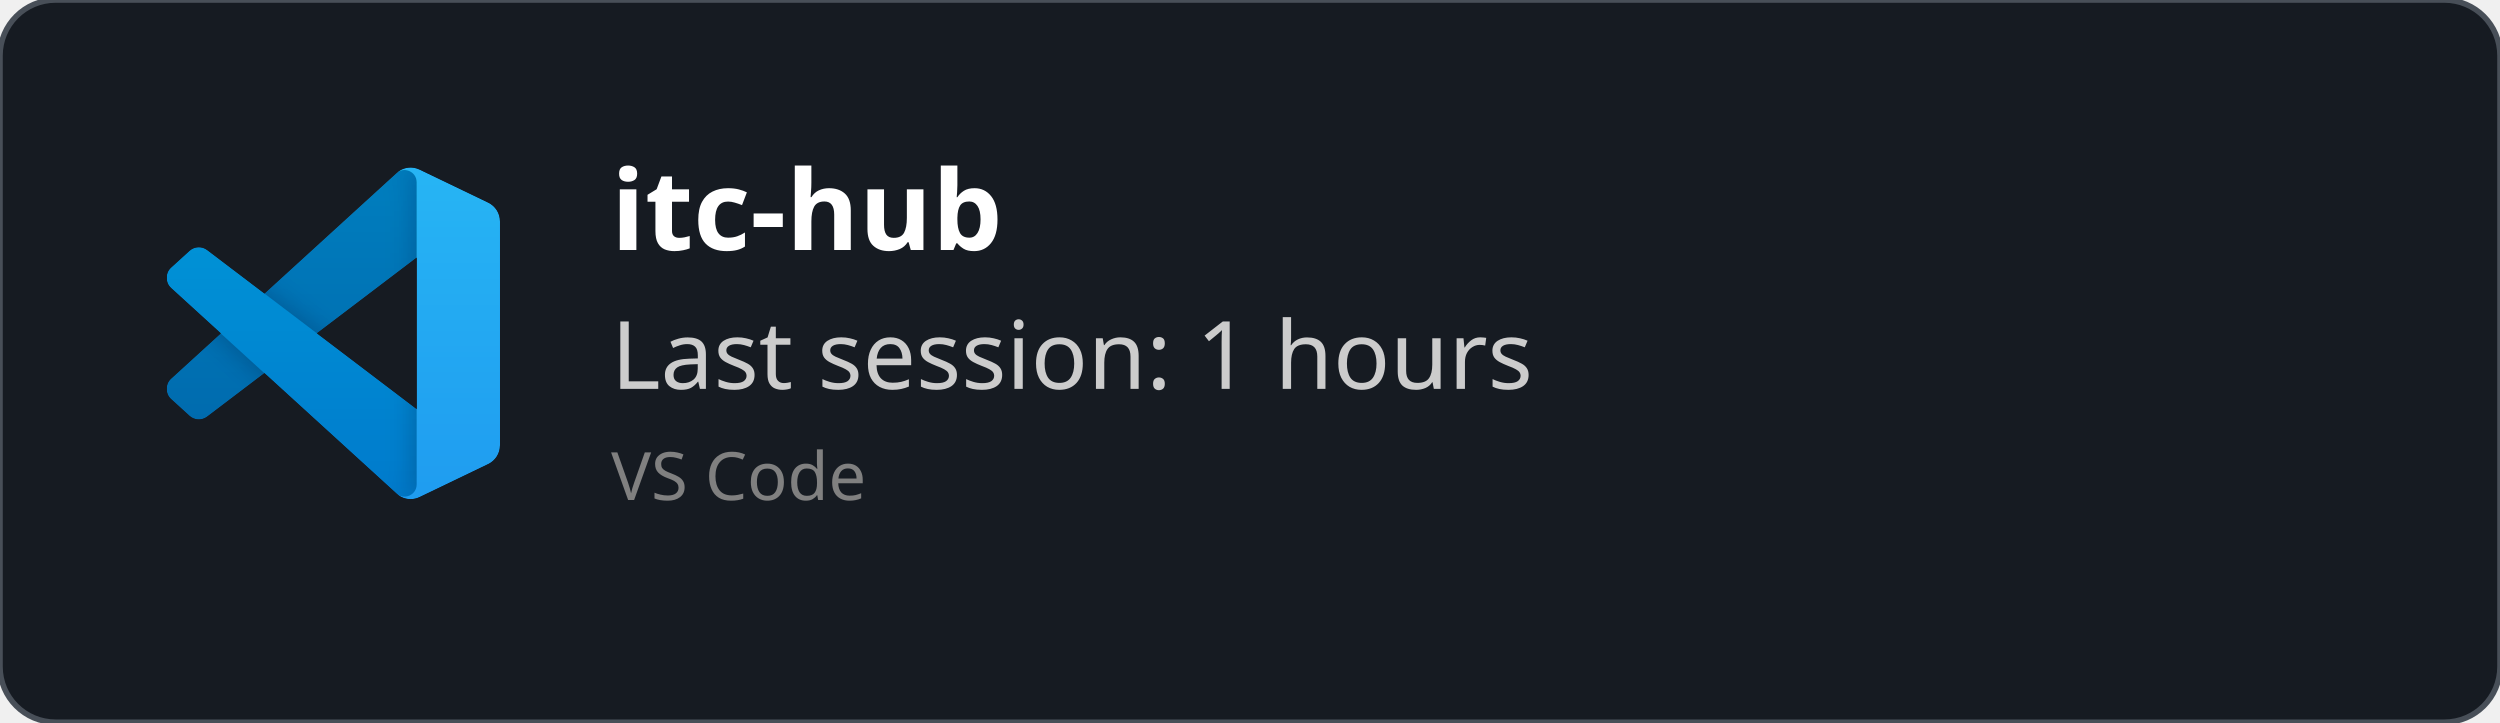
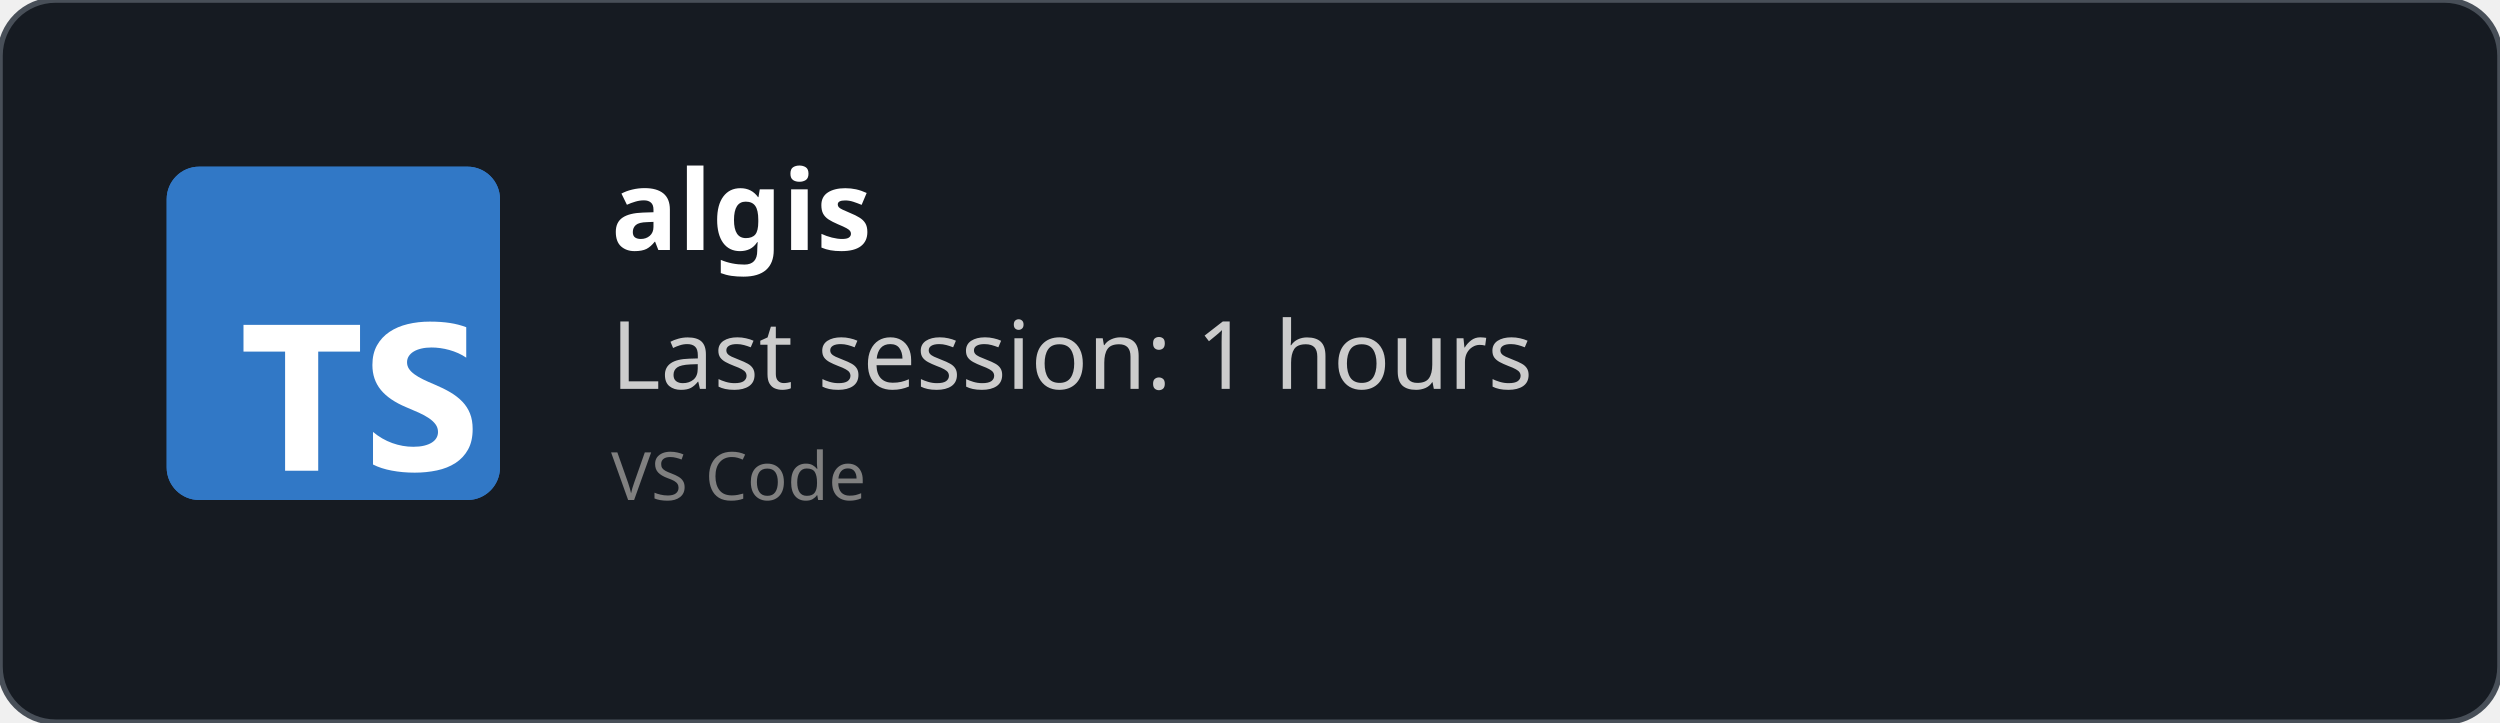
<svg xmlns="http://www.w3.org/2000/svg" width="450" height="130" viewBox="0 0 450 130" fill="none" role="img">
  <style>
    *{
        font-family: 'Segoe UI', Ubuntu, monospace
    }
    </style>
  <defs>
    <clipPath id="horizontalClip" x="20" y="20" width="500" height="200">
      <rect x="90" y="20" width="300" height="50" />
    </clipPath>
  </defs>
  <rect width="450" height="130" fill="rgba(22,27,34)" stroke="#484f58" stroke-width="1" fill-opacity="1" stroke-opacity="1" x="0" y="0" rx="10px" ry="10px">
    </rect>
-   <svg width="60" height="60" x="30" y="30" viewBox="0 0 100 100" fill="none" id="vscode">
-     <mask id="mask0" mask-type="alpha" maskUnits="userSpaceOnUse" x="0" y="0" width="100" height="100">
-       <path fill-rule="evenodd" clip-rule="evenodd" d="M70.912 99.317C72.487 99.931 74.283 99.891 75.873 99.126L96.461 89.22C98.624 88.179 100 85.989 100 83.587V16.413C100 14.011 98.624 11.822 96.461 10.781L75.873 0.874C73.786 -0.13 71.345 0.116 69.513 1.447C69.252 1.637 69.003 1.849 68.769 2.083L29.355 38.041L12.187 25.01C10.589 23.797 8.354 23.896 6.869 25.246L1.363 30.255C-0.453 31.906 -0.455 34.763 1.359 36.417L16.247 50L1.359 63.583C-0.455 65.237 -0.453 68.094 1.363 69.745L6.869 74.754C8.354 76.104 10.589 76.204 12.187 74.99L29.355 61.959L68.769 97.917C69.392 98.541 70.125 99.01 70.912 99.317ZM75.015 27.299L45.109 50L75.015 72.701V27.299Z" fill="white" />
-     </mask>
-     <g mask="url(#mask0)">
-       <path d="M96.461 10.796L75.857 0.876C73.472 -0.273 70.622 0.212 68.75 2.083L1.299 63.583C-0.516 65.237 -0.514 68.094 1.303 69.745L6.813 74.754C8.298 76.104 10.535 76.204 12.134 74.99L93.361 13.37C96.086 11.303 100 13.246 100 16.667V16.427C100 14.027 98.625 11.838 96.461 10.796Z" fill="#0065A9" />
-       <g filter="url(#filter0_d)">
-         <path d="M96.461 89.204L75.857 99.124C73.472 100.273 70.622 99.788 68.75 97.917L1.299 36.417C-0.516 34.763 -0.514 31.906 1.303 30.255L6.813 25.246C8.298 23.896 10.535 23.796 12.134 25.009L93.361 86.63C96.086 88.697 100 86.754 100 83.333V83.573C100 85.974 98.625 88.162 96.461 89.204Z" fill="#007ACC" />
-       </g>
-       <g filter="url(#filter1_d)">
-         <path d="M75.858 99.126C73.472 100.274 70.622 99.788 68.75 97.917C71.056 100.223 75 98.59 75 95.328V4.672C75 1.41 71.056 -0.223 68.75 2.083C70.622 0.211 73.472 -0.274 75.858 0.874L96.459 10.781C98.623 11.822 100 14.011 100 16.413V83.587C100 85.989 98.623 88.179 96.459 89.22L75.858 99.126Z" fill="#1F9CF0" />
-       </g>
-       <g style="mix-blend-mode:overlay" opacity="0.25">
-         <path fill-rule="evenodd" clip-rule="evenodd" d="M70.851 99.317C72.426 99.931 74.222 99.891 75.812 99.126L96.4 89.22C98.563 88.179 99.939 85.989 99.939 83.587V16.413C99.939 14.011 98.564 11.822 96.4 10.781L75.812 0.874C73.725 -0.13 71.284 0.116 69.453 1.447C69.191 1.637 68.942 1.849 68.708 2.083L29.294 38.041L12.126 25.01C10.528 23.796 8.293 23.896 6.809 25.246L1.302 30.255C-0.513 31.906 -0.515 34.763 1.298 36.417L16.186 50L1.298 63.583C-0.515 65.237 -0.513 68.094 1.302 69.745L6.809 74.754C8.293 76.104 10.528 76.204 12.126 74.99L29.294 61.959L68.708 97.917C69.332 98.54 70.064 99.01 70.851 99.317ZM74.954 27.299L45.048 50L74.954 72.701V27.299Z" fill="url(#paint0_linear)" />
-       </g>
-     </g>
-     <defs>
-       <filter id="filter0_d" x="-8.394" y="15.829" width="116.727" height="92.246" filterUnits="userSpaceOnUse" color-interpolation-filters="sRGB">
-         <feFlood flood-opacity="0" result="BackgroundImageFix" />
-         <feColorMatrix in="SourceAlpha" type="matrix" values="0 0 0 0 0 0 0 0 0 0 0 0 0 0 0 0 0 0 127 0" />
-         <feOffset />
-         <feGaussianBlur stdDeviation="4.167" />
-         <feColorMatrix type="matrix" values="0 0 0 0 0 0 0 0 0 0 0 0 0 0 0 0 0 0 0.25 0" />
-         <feBlend mode="overlay" in2="BackgroundImageFix" result="effect1_dropShadow" />
-         <feBlend mode="normal" in="SourceGraphic" in2="effect1_dropShadow" result="shape" />
-       </filter>
-       <filter id="filter1_d" x="60.417" y="-8.076" width="47.917" height="116.151" filterUnits="userSpaceOnUse" color-interpolation-filters="sRGB">
-         <feFlood flood-opacity="0" result="BackgroundImageFix" />
-         <feColorMatrix in="SourceAlpha" type="matrix" values="0 0 0 0 0 0 0 0 0 0 0 0 0 0 0 0 0 0 127 0" />
-         <feOffset />
-         <feGaussianBlur stdDeviation="4.167" />
-         <feColorMatrix type="matrix" values="0 0 0 0 0 0 0 0 0 0 0 0 0 0 0 0 0 0 0.25 0" />
-         <feBlend mode="overlay" in2="BackgroundImageFix" result="effect1_dropShadow" />
-         <feBlend mode="normal" in="SourceGraphic" in2="effect1_dropShadow" result="shape" />
-       </filter>
-       <linearGradient id="paint0_linear" x1="49.939" y1="0.258" x2="49.939" y2="99.742" gradientUnits="userSpaceOnUse">
-         <stop stop-color="white" />
-         <stop offset="1" stop-color="white" stop-opacity="0" />
-       </linearGradient>
-     </defs>
+   <svg fill="none" height="60" viewBox="0 0 512 512" width="60" x="30" y="30">
+     <rect fill="#3178c6" height="512" rx="50" width="512" />
+     <rect fill="#3178c6" height="512" rx="50" width="512" />
+     <path clip-rule="evenodd" d="m316.939 407.424v50.061c8.138 4.172 17.763 7.3 28.875 9.386s22.823 3.129 35.135 3.129c11.999 0 23.397-1.147 34.196-3.442 10.799-2.294 20.268-6.075 28.406-11.342 8.138-5.266 14.581-12.15 19.328-20.65s7.121-19.007 7.121-31.522c0-9.074-1.356-17.026-4.069-23.857s-6.625-12.906-11.738-18.225c-5.112-5.319-11.242-10.091-18.389-14.315s-15.207-8.213-24.18-11.967c-6.573-2.712-12.468-5.345-17.685-7.9-5.217-2.556-9.651-5.163-13.303-7.822-3.652-2.66-6.469-5.476-8.451-8.448-1.982-2.973-2.974-6.336-2.974-10.091 0-3.441.887-6.544 2.661-9.308s4.278-5.136 7.512-7.118c3.235-1.981 7.199-3.52 11.894-4.615 4.696-1.095 9.912-1.642 15.651-1.642 4.173 0 8.581.313 13.224.938 4.643.626 9.312 1.591 14.008 2.894 4.695 1.304 9.259 2.947 13.694 4.928 4.434 1.982 8.529 4.276 12.285 6.884v-46.776c-7.616-2.92-15.937-5.084-24.962-6.492s-19.381-2.112-31.066-2.112c-11.895 0-23.163 1.278-33.805 3.833s-20.006 6.544-28.093 11.967c-8.086 5.424-14.476 12.333-19.171 20.729-4.695 8.395-7.043 18.433-7.043 30.114 0 14.914 4.304 27.638 12.912 38.172 8.607 10.533 21.675 19.45 39.204 26.751 6.886 2.816 13.303 5.579 19.25 8.291s11.086 5.528 15.415 8.448c4.33 2.92 7.747 6.101 10.252 9.543 2.504 3.441 3.756 7.352 3.756 11.733 0 3.233-.783 6.231-2.348 8.995s-3.939 5.162-7.121 7.196-7.147 3.624-11.894 4.771c-4.748 1.148-10.303 1.721-16.668 1.721-10.851 0-21.597-1.903-32.24-5.71-10.642-3.806-20.502-9.516-29.579-17.13zm-84.159-123.342h64.22v-41.082h-179v41.082h63.906v182.918h50.874z" fill="#fff" fill-rule="evenodd" />
  </svg>
  <text x="110" y="45" font-size="20" clip-path="url(#horizontalClip)" font-weight="bold" font-family="Ubuntu" fill="white">
-     itc-hub
+     algis
    </text>
  <text x="110" y="70" font-size="17px" font-family="Ubuntu" fill="#ccc">
    Last session: 1 hours
    </text>
  <text x="110" y="90" font-size="12px" font-family="Ubuntu" fill="grey">
    VS Code
    </text>
</svg>
